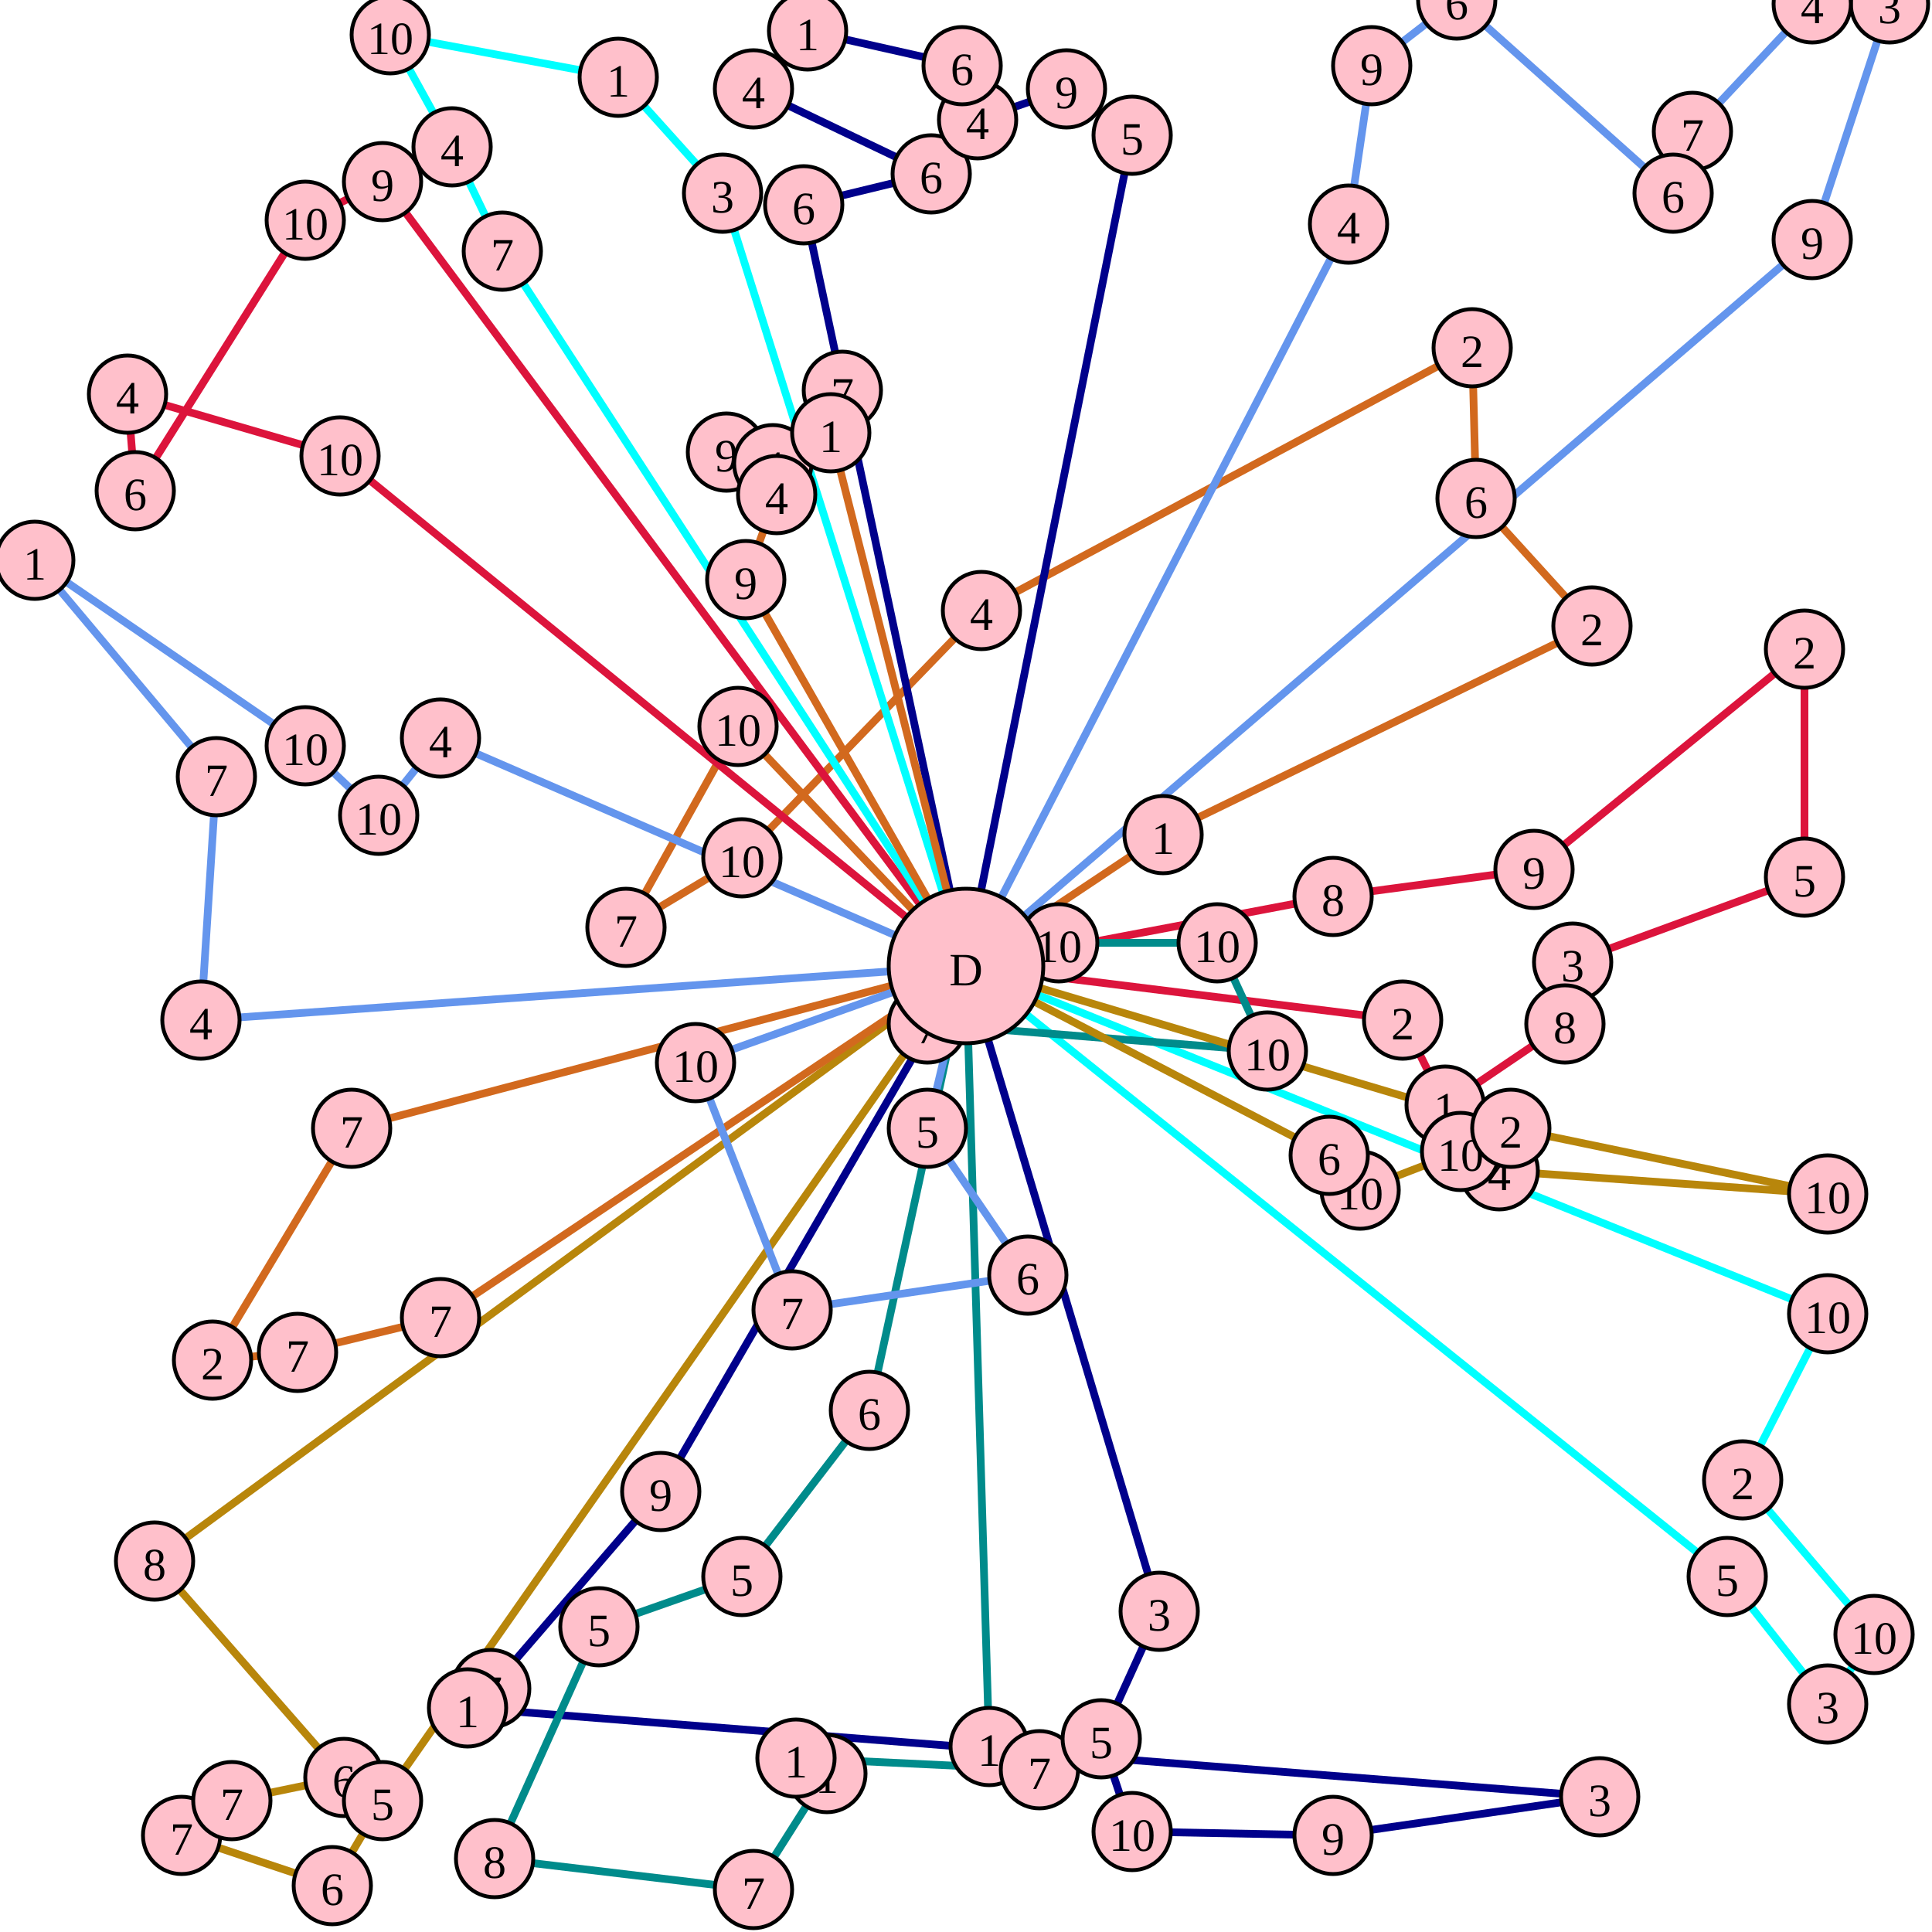
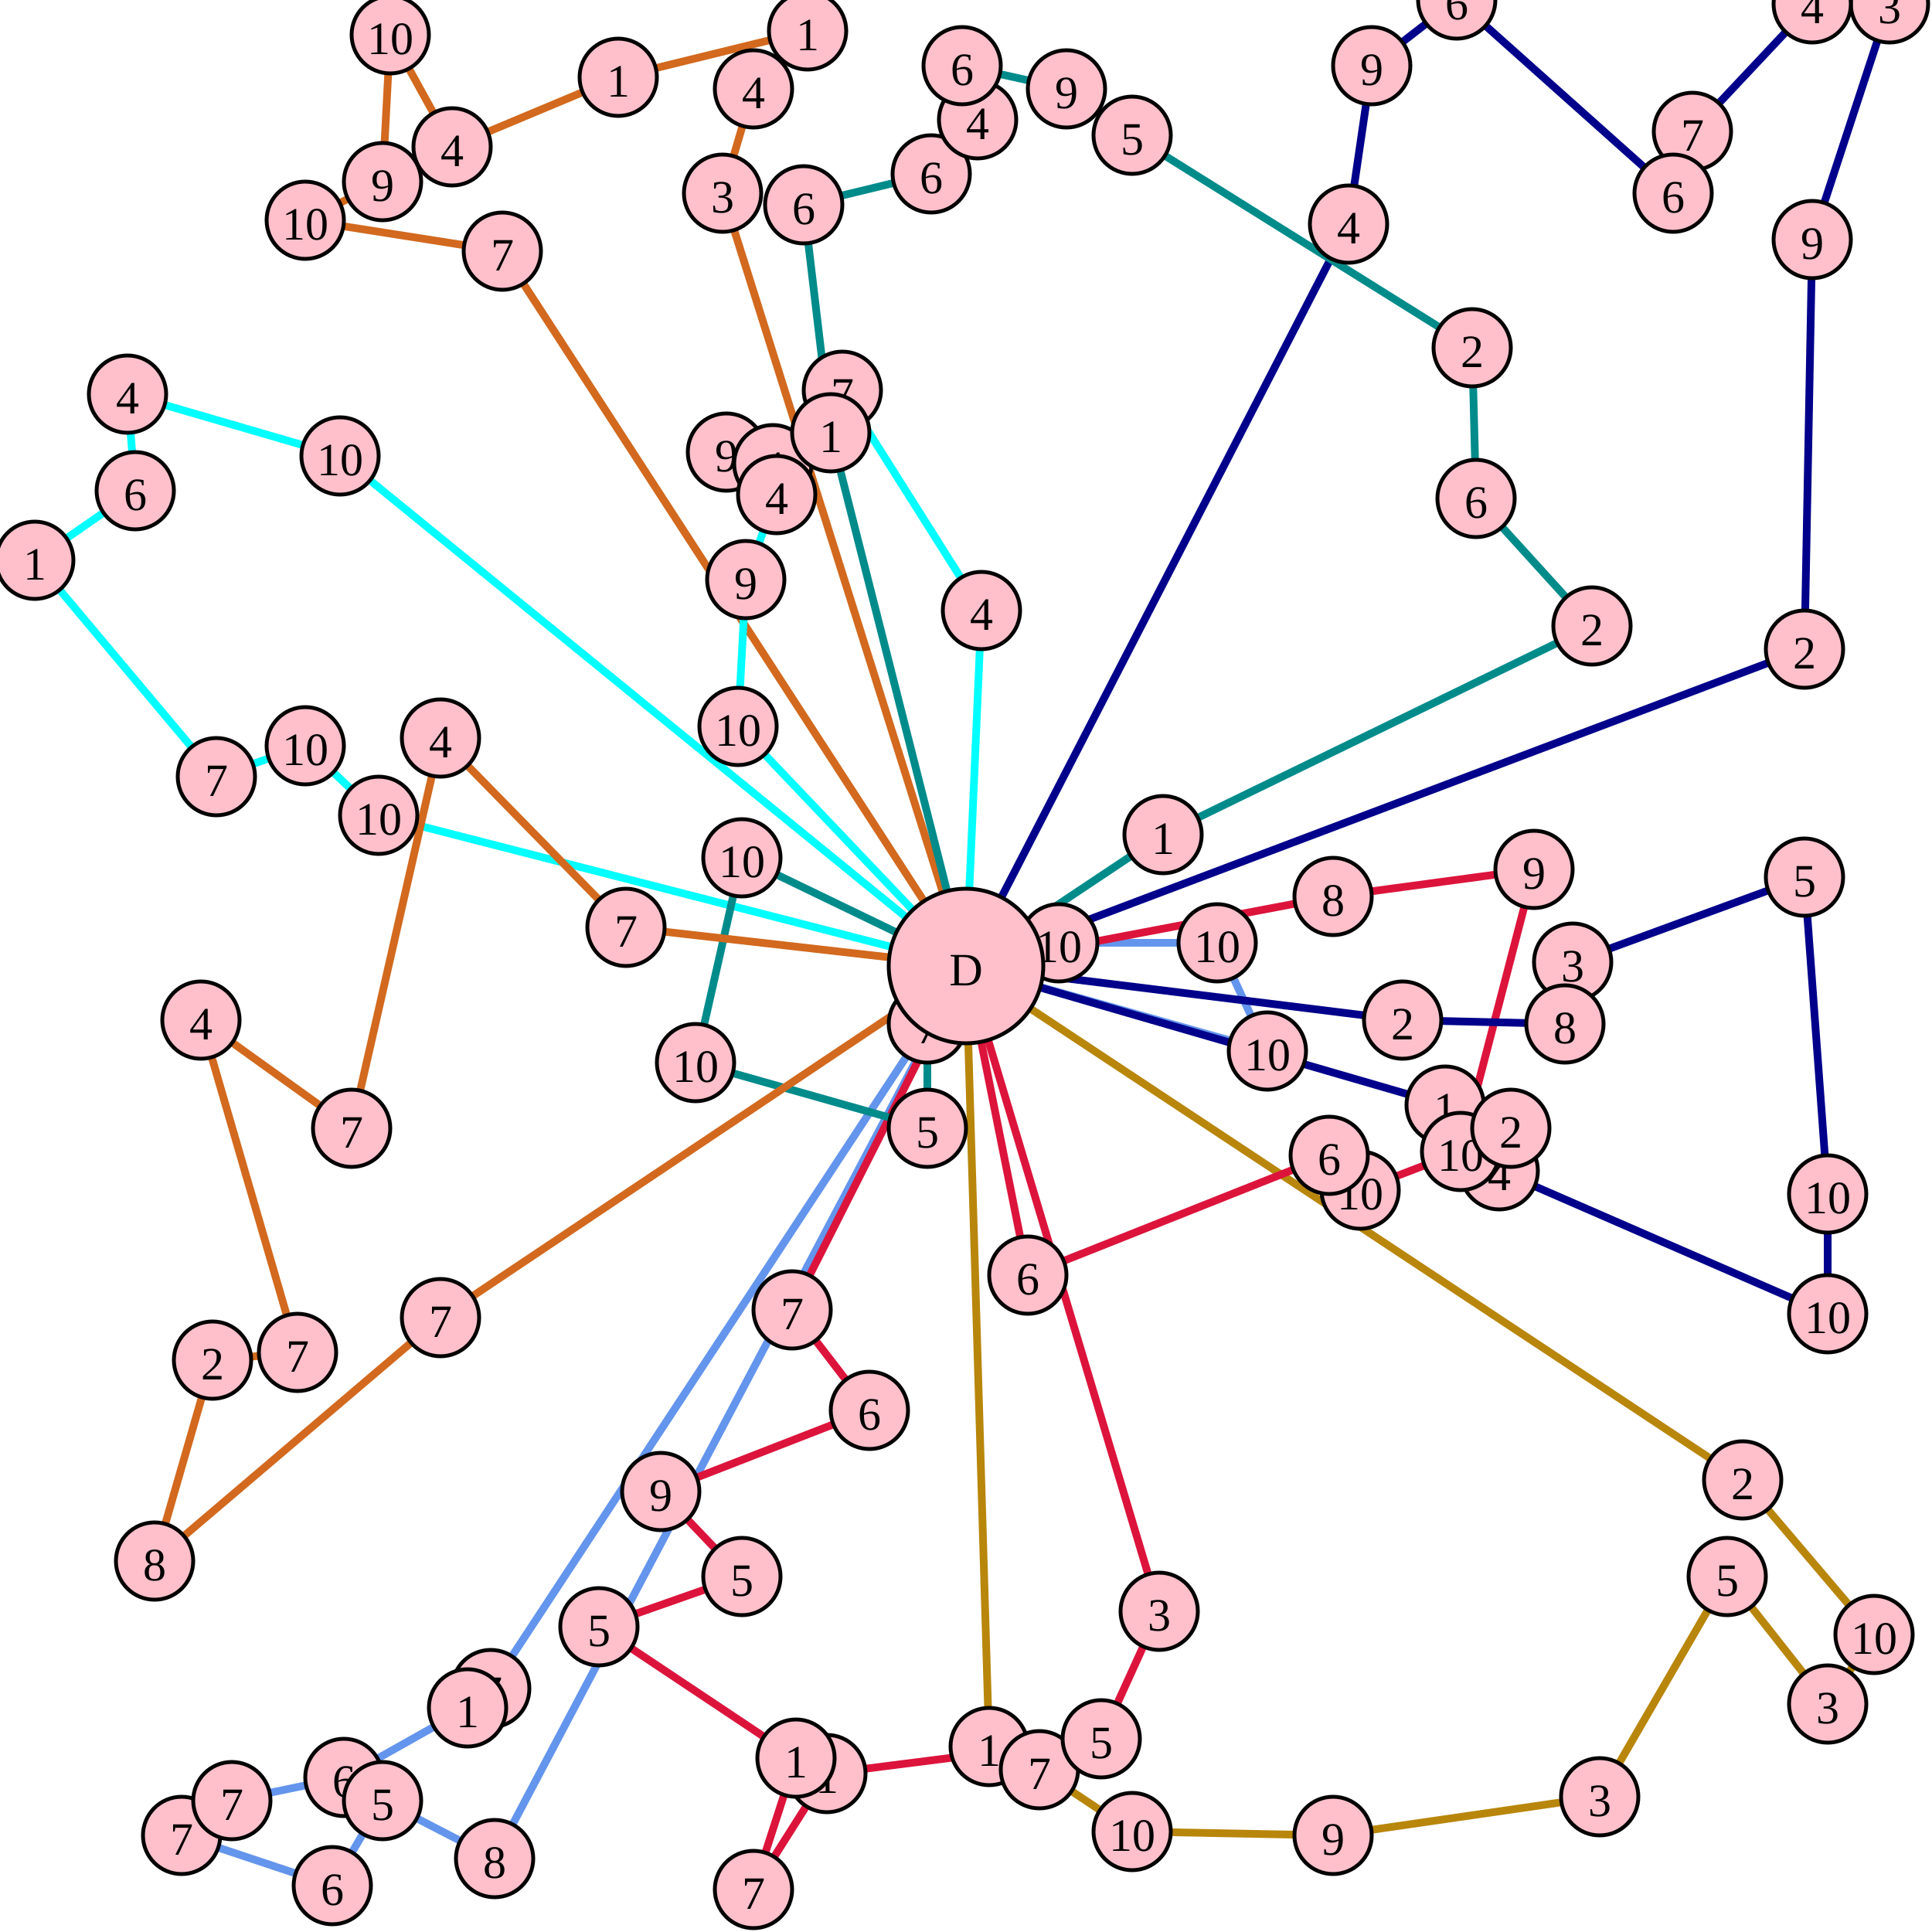
<svg xmlns="http://www.w3.org/2000/svg" width="8cm" height="8cm" viewBox="0 0 500 500" version="1.1">
-   <path d="M250.0 250.0 L191.0 188.0L162.0 240.0L192.0 222.0L254.0 158.0L381.0 90.0L382.0 129.0L412.0 162.0L301.0 216.0z" stroke="chocolate" fill="none" stroke-width="2" />
-   <path d="M250.0 250.0 L469.0 62.0L489.0 1.0L469.0 1.0L438.0 34.0L433.0 50.0L377.0 0.0L355.0 17.0L349.0 58.0z" stroke="cornflowerblue" fill="none" stroke-width="2" />
-   <path d="M250.0 250.0 L345.0 232.0L397.0 225.0L467.0 168.0L467.0 227.0L407.0 249.0L405.0 265.0L374.0 286.0L363.0 264.0z" stroke="crimson" fill="none" stroke-width="2" />
-   <path d="M250.0 250.0 L447.0 408.0L473.0 441.0L485.0 423.0L451.0 383.0L473.0 340.0z" stroke="cyan" fill="none" stroke-width="2" />
-   <path d="M250.0 250.0 L171.0 386.0L127.0 437.0L121.0 442.0L414.0 465.0L345.0 475.0L293.0 474.0L285.0 450.0L300.0 417.0z" stroke="darkblue" fill="none" stroke-width="2" />
-   <path d="M250.0 250.0 L256.0 452.0L269.0 458.0L206.0 455.0L214.0 459.0L195.0 489.0L128.0 481.0L155.0 421.0L192.0 408.0L225.0 365.0z" stroke="darkcyan" fill="none" stroke-width="2" />
-   <path d="M250.0 250.0 L99.0 466.0L86.0 488.0L47.0 475.0L60.0 466.0L89.0 460.0L40.0 404.0z" stroke="darkgoldenrod" fill="none" stroke-width="2" />
-   <path d="M250.0 250.0 L114.0 341.0L77.0 350.0L55.0 352.0L91.0 292.0z" stroke="chocolate" fill="none" stroke-width="2" />
-   <path d="M250.0 250.0 L52.0 264.0L56.0 201.0L9.0 145.0L79.0 193.0L98.0 211.0L114.0 191.0z" stroke="cornflowerblue" fill="none" stroke-width="2" />
-   <path d="M250.0 250.0 L88.0 118.0L33.0 102.0L35.0 127.0L79.0 57.0L99.0 47.0z" stroke="crimson" fill="none" stroke-width="2" />
-   <path d="M250.0 250.0 L187.0 50.0L160.0 20.0L101.0 9.0L117.0 38.0L130.0 65.0z" stroke="cyan" fill="none" stroke-width="2" />
-   <path d="M250.0 250.0 L293.0 35.0L276.0 23.0L253.0 31.0L249.0 17.0L209.0 8.0L195.0 23.0L241.0 45.0L208.0 53.0z" stroke="darkblue" fill="none" stroke-width="2" />
-   <path d="M250.0 250.0 L240.0 265.0L328.0 272.0L315.0 244.0L274.0 244.0z" stroke="darkcyan" fill="none" stroke-width="2" />
-   <path d="M250.0 250.0 L391.0 292.0L473.0 309.0L388.0 303.0L378.0 298.0L352.0 308.0L344.0 299.0z" stroke="darkgoldenrod" fill="none" stroke-width="2" />
-   <path d="M250.0 250.0 L193.0 150.0L201.0 128.0L188.0 117.0L200.0 120.0L218.0 101.0L215.0 112.0z" stroke="chocolate" fill="none" stroke-width="2" />
-   <path d="M250.0 250.0 L240.0 292.0L266.0 330.0L205.0 339.0L180.0 275.0z" stroke="cornflowerblue" fill="none" stroke-width="2" />
+   <path d="M250.0 250.0 L130.0 65.0L79.0 57.0L99.0 47.0L101.0 9.0L117.0 38.0L160.0 20.0L209.0 8.0L195.0 23.0L187.0 50.0z" stroke="chocolate" fill="none" stroke-width="2" />
+   <path d="M250.0 250.0 L128.0 481.0L99.0 466.0L86.0 488.0L47.0 475.0L60.0 466.0L89.0 460.0L121.0 442.0L127.0 437.0z" stroke="cornflowerblue" fill="none" stroke-width="2" />
+   <path d="M250.0 250.0 L205.0 339.0L225.0 365.0L171.0 386.0L192.0 408.0L155.0 421.0L206.0 455.0L195.0 489.0L214.0 459.0L285.0 450.0L300.0 417.0z" stroke="crimson" fill="none" stroke-width="2" />
+   <path d="M250.0 250.0 L88.0 118.0L33.0 102.0L35.0 127.0L9.0 145.0L56.0 201.0L79.0 193.0L98.0 211.0z" stroke="cyan" fill="none" stroke-width="2" />
+   <path d="M250.0 250.0 L467.0 168.0L469.0 62.0L489.0 1.0L469.0 1.0L438.0 34.0L433.0 50.0L377.0 0.0L355.0 17.0L349.0 58.0z" stroke="darkblue" fill="none" stroke-width="2" />
+   <path d="M250.0 250.0 L240.0 265.0L240.0 292.0L180.0 275.0L192.0 222.0z" stroke="darkcyan" fill="none" stroke-width="2" />
+   <path d="M250.0 250.0 L256.0 452.0L269.0 458.0L293.0 474.0L345.0 475.0L414.0 465.0L447.0 408.0L473.0 441.0L485.0 423.0L451.0 383.0z" stroke="darkgoldenrod" fill="none" stroke-width="2" />
+   <path d="M250.0 250.0 L114.0 341.0L40.0 404.0L55.0 352.0L77.0 350.0L52.0 264.0L91.0 292.0L114.0 191.0L162.0 240.0z" stroke="chocolate" fill="none" stroke-width="2" />
+   <path d="M250.0 250.0 L328.0 272.0L315.0 244.0L274.0 244.0z" stroke="cornflowerblue" fill="none" stroke-width="2" />
+   <path d="M250.0 250.0 L266.0 330.0L344.0 299.0L352.0 308.0L378.0 298.0L397.0 225.0L345.0 232.0z" stroke="crimson" fill="none" stroke-width="2" />
+   <path d="M250.0 250.0 L191.0 188.0L193.0 150.0L201.0 128.0L188.0 117.0L200.0 120.0L218.0 101.0L254.0 158.0z" stroke="cyan" fill="none" stroke-width="2" />
+   <path d="M250.0 250.0 L363.0 264.0L405.0 265.0L407.0 249.0L467.0 227.0L473.0 309.0L473.0 340.0L388.0 303.0L391.0 292.0L374.0 286.0z" stroke="darkblue" fill="none" stroke-width="2" />
+   <path d="M250.0 250.0 L215.0 112.0L208.0 53.0L241.0 45.0L253.0 31.0L249.0 17.0L276.0 23.0L293.0 35.0L381.0 90.0L382.0 129.0L412.0 162.0L301.0 216.0z" stroke="darkcyan" fill="none" stroke-width="2" />
  <g transform="translate(162,240)">
    <circle cx="0" cy="0" r="10" fill="pink" stroke="black" stroke-width="1" />
    <text text-anchor="middle" y="5">7</text>
  </g>
  <g transform="translate(241,45)">
    <circle cx="0" cy="0" r="10" fill="pink" stroke="black" stroke-width="1" />
    <text text-anchor="middle" y="5">6</text>
  </g>
  <g transform="translate(301,216)">
    <circle cx="0" cy="0" r="10" fill="pink" stroke="black" stroke-width="1" />
    <text text-anchor="middle" y="5">1</text>
  </g>
  <g transform="translate(33,102)">
    <circle cx="0" cy="0" r="10" fill="pink" stroke="black" stroke-width="1" />
    <text text-anchor="middle" y="5">4</text>
  </g>
  <g transform="translate(195,489)">
    <circle cx="0" cy="0" r="10" fill="pink" stroke="black" stroke-width="1" />
    <text text-anchor="middle" y="5">7</text>
  </g>
  <g transform="translate(130,65)">
    <circle cx="0" cy="0" r="10" fill="pink" stroke="black" stroke-width="1" />
    <text text-anchor="middle" y="5">7</text>
  </g>
  <g transform="translate(225,365)">
    <circle cx="0" cy="0" r="10" fill="pink" stroke="black" stroke-width="1" />
    <text text-anchor="middle" y="5">6</text>
  </g>
  <g transform="translate(381,90)">
    <circle cx="0" cy="0" r="10" fill="pink" stroke="black" stroke-width="1" />
    <text text-anchor="middle" y="5">2</text>
  </g>
  <g transform="translate(214,459)">
    <circle cx="0" cy="0" r="10" fill="pink" stroke="black" stroke-width="1" />
    <text text-anchor="middle" y="5">1</text>
  </g>
  <g transform="translate(240,292)">
    <circle cx="0" cy="0" r="10" fill="pink" stroke="black" stroke-width="1" />
    <text text-anchor="middle" y="5">5</text>
  </g>
  <g transform="translate(300,417)">
    <circle cx="0" cy="0" r="10" fill="pink" stroke="black" stroke-width="1" />
    <text text-anchor="middle" y="5">3</text>
  </g>
  <g transform="translate(79,57)">
    <circle cx="0" cy="0" r="10" fill="pink" stroke="black" stroke-width="1" />
    <text text-anchor="middle" y="5">10</text>
  </g>
  <g transform="translate(438,34)">
    <circle cx="0" cy="0" r="10" fill="pink" stroke="black" stroke-width="1" />
    <text text-anchor="middle" y="5">7</text>
  </g>
  <g transform="translate(352,308)">
    <circle cx="0" cy="0" r="10" fill="pink" stroke="black" stroke-width="1" />
    <text text-anchor="middle" y="5">10</text>
  </g>
  <g transform="translate(293,35)">
    <circle cx="0" cy="0" r="10" fill="pink" stroke="black" stroke-width="1" />
    <text text-anchor="middle" y="5">5</text>
  </g>
  <g transform="translate(473,441)">
    <circle cx="0" cy="0" r="10" fill="pink" stroke="black" stroke-width="1" />
    <text text-anchor="middle" y="5">3</text>
  </g>
  <g transform="translate(188,117)">
    <circle cx="0" cy="0" r="10" fill="pink" stroke="black" stroke-width="1" />
    <text text-anchor="middle" y="5">9</text>
  </g>
  <g transform="translate(155,421)">
    <circle cx="0" cy="0" r="10" fill="pink" stroke="black" stroke-width="1" />
    <text text-anchor="middle" y="5">5</text>
  </g>
  <g transform="translate(447,408)">
    <circle cx="0" cy="0" r="10" fill="pink" stroke="black" stroke-width="1" />
    <text text-anchor="middle" y="5">5</text>
  </g>
  <g transform="translate(128,481)">
    <circle cx="0" cy="0" r="10" fill="pink" stroke="black" stroke-width="1" />
    <text text-anchor="middle" y="5">8</text>
  </g>
  <g transform="translate(205,339)">
    <circle cx="0" cy="0" r="10" fill="pink" stroke="black" stroke-width="1" />
    <text text-anchor="middle" y="5">7</text>
  </g>
  <g transform="translate(88,118)">
    <circle cx="0" cy="0" r="10" fill="pink" stroke="black" stroke-width="1" />
    <text text-anchor="middle" y="5">10</text>
  </g>
  <g transform="translate(101,9)">
    <circle cx="0" cy="0" r="10" fill="pink" stroke="black" stroke-width="1" />
    <text text-anchor="middle" y="5">10</text>
  </g>
  <g transform="translate(388,303)">
    <circle cx="0" cy="0" r="10" fill="pink" stroke="black" stroke-width="1" />
    <text text-anchor="middle" y="5">4</text>
  </g>
  <g transform="translate(274,244)">
    <circle cx="0" cy="0" r="10" fill="pink" stroke="black" stroke-width="1" />
    <text text-anchor="middle" y="5">10</text>
  </g>
  <g transform="translate(467,168)">
    <circle cx="0" cy="0" r="10" fill="pink" stroke="black" stroke-width="1" />
    <text text-anchor="middle" y="5">2</text>
  </g>
  <g transform="translate(193,150)">
    <circle cx="0" cy="0" r="10" fill="pink" stroke="black" stroke-width="1" />
    <text text-anchor="middle" y="5">9</text>
  </g>
  <g transform="translate(469,62)">
    <circle cx="0" cy="0" r="10" fill="pink" stroke="black" stroke-width="1" />
    <text text-anchor="middle" y="5">9</text>
  </g>
  <g transform="translate(374,286)">
    <circle cx="0" cy="0" r="10" fill="pink" stroke="black" stroke-width="1" />
    <text text-anchor="middle" y="5">1</text>
  </g>
  <g transform="translate(208,53)">
    <circle cx="0" cy="0" r="10" fill="pink" stroke="black" stroke-width="1" />
    <text text-anchor="middle" y="5">6</text>
  </g>
  <g transform="translate(127,437)">
    <circle cx="0" cy="0" r="10" fill="pink" stroke="black" stroke-width="1" />
    <text text-anchor="middle" y="5">7</text>
  </g>
  <g transform="translate(451,383)">
    <circle cx="0" cy="0" r="10" fill="pink" stroke="black" stroke-width="1" />
    <text text-anchor="middle" y="5">2</text>
  </g>
  <g transform="translate(433,50)">
    <circle cx="0" cy="0" r="10" fill="pink" stroke="black" stroke-width="1" />
    <text text-anchor="middle" y="5">6</text>
  </g>
  <g transform="translate(240,265)">
    <circle cx="0" cy="0" r="10" fill="pink" stroke="black" stroke-width="1" />
    <text text-anchor="middle" y="5">7</text>
  </g>
  <g transform="translate(89,460)">
    <circle cx="0" cy="0" r="10" fill="pink" stroke="black" stroke-width="1" />
    <text text-anchor="middle" y="5">6</text>
  </g>
  <g transform="translate(345,232)">
    <circle cx="0" cy="0" r="10" fill="pink" stroke="black" stroke-width="1" />
    <text text-anchor="middle" y="5">8</text>
  </g>
  <g transform="translate(200,120)">
    <circle cx="0" cy="0" r="10" fill="pink" stroke="black" stroke-width="1" />
    <text text-anchor="middle" y="5">4</text>
  </g>
  <g transform="translate(293,474)">
    <circle cx="0" cy="0" r="10" fill="pink" stroke="black" stroke-width="1" />
    <text text-anchor="middle" y="5">10</text>
  </g>
  <g transform="translate(256,452)">
    <circle cx="0" cy="0" r="10" fill="pink" stroke="black" stroke-width="1" />
    <text text-anchor="middle" y="5">1</text>
  </g>
  <g transform="translate(269,458)">
    <circle cx="0" cy="0" r="10" fill="pink" stroke="black" stroke-width="1" />
    <text text-anchor="middle" y="5">7</text>
  </g>
  <g transform="translate(206,455)">
    <circle cx="0" cy="0" r="10" fill="pink" stroke="black" stroke-width="1" />
    <text text-anchor="middle" y="5">1</text>
  </g>
  <g transform="translate(349,58)">
    <circle cx="0" cy="0" r="10" fill="pink" stroke="black" stroke-width="1" />
    <text text-anchor="middle" y="5">4</text>
  </g>
  <g transform="translate(52,264)">
    <circle cx="0" cy="0" r="10" fill="pink" stroke="black" stroke-width="1" />
    <text text-anchor="middle" y="5">4</text>
  </g>
  <g transform="translate(407,249)">
    <circle cx="0" cy="0" r="10" fill="pink" stroke="black" stroke-width="1" />
    <text text-anchor="middle" y="5">3</text>
  </g>
  <g transform="translate(345,475)">
    <circle cx="0" cy="0" r="10" fill="pink" stroke="black" stroke-width="1" />
    <text text-anchor="middle" y="5">9</text>
  </g>
  <g transform="translate(489,1)">
    <circle cx="0" cy="0" r="10" fill="pink" stroke="black" stroke-width="1" />
    <text text-anchor="middle" y="5">3</text>
  </g>
  <g transform="translate(79,193)">
    <circle cx="0" cy="0" r="10" fill="pink" stroke="black" stroke-width="1" />
    <text text-anchor="middle" y="5">10</text>
  </g>
  <g transform="translate(121,442)">
    <circle cx="0" cy="0" r="10" fill="pink" stroke="black" stroke-width="1" />
    <text text-anchor="middle" y="5">1</text>
  </g>
  <g transform="translate(114,341)">
    <circle cx="0" cy="0" r="10" fill="pink" stroke="black" stroke-width="1" />
    <text text-anchor="middle" y="5">7</text>
  </g>
  <g transform="translate(328,272)">
    <circle cx="0" cy="0" r="10" fill="pink" stroke="black" stroke-width="1" />
    <text text-anchor="middle" y="5">10</text>
  </g>
  <g transform="translate(114,191)">
    <circle cx="0" cy="0" r="10" fill="pink" stroke="black" stroke-width="1" />
    <text text-anchor="middle" y="5">4</text>
  </g>
  <g transform="translate(98,211)">
    <circle cx="0" cy="0" r="10" fill="pink" stroke="black" stroke-width="1" />
    <text text-anchor="middle" y="5">10</text>
  </g>
  <g transform="translate(218,101)">
    <circle cx="0" cy="0" r="10" fill="pink" stroke="black" stroke-width="1" />
    <text text-anchor="middle" y="5">7</text>
  </g>
  <g transform="translate(485,423)">
    <circle cx="0" cy="0" r="10" fill="pink" stroke="black" stroke-width="1" />
    <text text-anchor="middle" y="5">10</text>
  </g>
  <g transform="translate(160,20)">
    <circle cx="0" cy="0" r="10" fill="pink" stroke="black" stroke-width="1" />
    <text text-anchor="middle" y="5">1</text>
  </g>
  <g transform="translate(414,465)">
    <circle cx="0" cy="0" r="10" fill="pink" stroke="black" stroke-width="1" />
    <text text-anchor="middle" y="5">3</text>
  </g>
  <g transform="translate(377,0)">
    <circle cx="0" cy="0" r="10" fill="pink" stroke="black" stroke-width="1" />
    <text text-anchor="middle" y="5">6</text>
  </g>
  <g transform="translate(378,298)">
    <circle cx="0" cy="0" r="10" fill="pink" stroke="black" stroke-width="1" />
    <text text-anchor="middle" y="5">10</text>
  </g>
  <g transform="translate(397,225)">
    <circle cx="0" cy="0" r="10" fill="pink" stroke="black" stroke-width="1" />
    <text text-anchor="middle" y="5">9</text>
  </g>
  <g transform="translate(285,450)">
    <circle cx="0" cy="0" r="10" fill="pink" stroke="black" stroke-width="1" />
    <text text-anchor="middle" y="5">5</text>
  </g>
  <g transform="translate(391,292)">
    <circle cx="0" cy="0" r="10" fill="pink" stroke="black" stroke-width="1" />
    <text text-anchor="middle" y="5">2</text>
  </g>
  <g transform="translate(209,8)">
    <circle cx="0" cy="0" r="10" fill="pink" stroke="black" stroke-width="1" />
    <text text-anchor="middle" y="5">1</text>
  </g>
  <g transform="translate(56,201)">
    <circle cx="0" cy="0" r="10" fill="pink" stroke="black" stroke-width="1" />
    <text text-anchor="middle" y="5">7</text>
  </g>
  <g transform="translate(99,466)">
    <circle cx="0" cy="0" r="10" fill="pink" stroke="black" stroke-width="1" />
    <text text-anchor="middle" y="5">5</text>
  </g>
  <g transform="translate(266,330)">
    <circle cx="0" cy="0" r="10" fill="pink" stroke="black" stroke-width="1" />
    <text text-anchor="middle" y="5">6</text>
  </g>
  <g transform="translate(187,50)">
    <circle cx="0" cy="0" r="10" fill="pink" stroke="black" stroke-width="1" />
    <text text-anchor="middle" y="5">3</text>
  </g>
  <g transform="translate(180,275)">
    <circle cx="0" cy="0" r="10" fill="pink" stroke="black" stroke-width="1" />
    <text text-anchor="middle" y="5">10</text>
  </g>
  <g transform="translate(77,350)">
    <circle cx="0" cy="0" r="10" fill="pink" stroke="black" stroke-width="1" />
    <text text-anchor="middle" y="5">7</text>
  </g>
  <g transform="translate(9,145)">
    <circle cx="0" cy="0" r="10" fill="pink" stroke="black" stroke-width="1" />
    <text text-anchor="middle" y="5">1</text>
  </g>
  <g transform="translate(473,309)">
    <circle cx="0" cy="0" r="10" fill="pink" stroke="black" stroke-width="1" />
    <text text-anchor="middle" y="5">10</text>
  </g>
  <g transform="translate(47,475)">
    <circle cx="0" cy="0" r="10" fill="pink" stroke="black" stroke-width="1" />
    <text text-anchor="middle" y="5">7</text>
  </g>
  <g transform="translate(40,404)">
    <circle cx="0" cy="0" r="10" fill="pink" stroke="black" stroke-width="1" />
    <text text-anchor="middle" y="5">8</text>
  </g>
  <g transform="translate(60,466)">
    <circle cx="0" cy="0" r="10" fill="pink" stroke="black" stroke-width="1" />
    <text text-anchor="middle" y="5">7</text>
  </g>
  <g transform="translate(355,17)">
    <circle cx="0" cy="0" r="10" fill="pink" stroke="black" stroke-width="1" />
    <text text-anchor="middle" y="5">9</text>
  </g>
  <g transform="translate(35,127)">
    <circle cx="0" cy="0" r="10" fill="pink" stroke="black" stroke-width="1" />
    <text text-anchor="middle" y="5">6</text>
  </g>
  <g transform="translate(405,265)">
    <circle cx="0" cy="0" r="10" fill="pink" stroke="black" stroke-width="1" />
    <text text-anchor="middle" y="5">8</text>
  </g>
  <g transform="translate(192,408)">
    <circle cx="0" cy="0" r="10" fill="pink" stroke="black" stroke-width="1" />
    <text text-anchor="middle" y="5">5</text>
  </g>
  <g transform="translate(412,162)">
    <circle cx="0" cy="0" r="10" fill="pink" stroke="black" stroke-width="1" />
    <text text-anchor="middle" y="5">2</text>
  </g>
  <g transform="translate(99,47)">
    <circle cx="0" cy="0" r="10" fill="pink" stroke="black" stroke-width="1" />
    <text text-anchor="middle" y="5">9</text>
  </g>
  <g transform="translate(473,340)">
    <circle cx="0" cy="0" r="10" fill="pink" stroke="black" stroke-width="1" />
    <text text-anchor="middle" y="5">10</text>
  </g>
  <g transform="translate(191,188)">
    <circle cx="0" cy="0" r="10" fill="pink" stroke="black" stroke-width="1" />
    <text text-anchor="middle" y="5">10</text>
  </g>
  <g transform="translate(344,299)">
    <circle cx="0" cy="0" r="10" fill="pink" stroke="black" stroke-width="1" />
    <text text-anchor="middle" y="5">6</text>
  </g>
  <g transform="translate(171,386)">
    <circle cx="0" cy="0" r="10" fill="pink" stroke="black" stroke-width="1" />
    <text text-anchor="middle" y="5">9</text>
  </g>
  <g transform="translate(55,352)">
    <circle cx="0" cy="0" r="10" fill="pink" stroke="black" stroke-width="1" />
    <text text-anchor="middle" y="5">2</text>
  </g>
  <g transform="translate(91,292)">
    <circle cx="0" cy="0" r="10" fill="pink" stroke="black" stroke-width="1" />
    <text text-anchor="middle" y="5">7</text>
  </g>
  <g transform="translate(192,222)">
    <circle cx="0" cy="0" r="10" fill="pink" stroke="black" stroke-width="1" />
    <text text-anchor="middle" y="5">10</text>
  </g>
  <g transform="translate(254,158)">
    <circle cx="0" cy="0" r="10" fill="pink" stroke="black" stroke-width="1" />
    <text text-anchor="middle" y="5">4</text>
  </g>
  <g transform="translate(315,244)">
    <circle cx="0" cy="0" r="10" fill="pink" stroke="black" stroke-width="1" />
    <text text-anchor="middle" y="5">10</text>
  </g>
  <g transform="translate(276,23)">
    <circle cx="0" cy="0" r="10" fill="pink" stroke="black" stroke-width="1" />
    <text text-anchor="middle" y="5">9</text>
  </g>
  <g transform="translate(469,1)">
    <circle cx="0" cy="0" r="10" fill="pink" stroke="black" stroke-width="1" />
    <text text-anchor="middle" y="5">4</text>
  </g>
  <g transform="translate(201,128)">
    <circle cx="0" cy="0" r="10" fill="pink" stroke="black" stroke-width="1" />
    <text text-anchor="middle" y="5">4</text>
  </g>
  <g transform="translate(467,227)">
    <circle cx="0" cy="0" r="10" fill="pink" stroke="black" stroke-width="1" />
    <text text-anchor="middle" y="5">5</text>
  </g>
  <g transform="translate(363,264)">
    <circle cx="0" cy="0" r="10" fill="pink" stroke="black" stroke-width="1" />
    <text text-anchor="middle" y="5">2</text>
  </g>
  <g transform="translate(86,488)">
    <circle cx="0" cy="0" r="10" fill="pink" stroke="black" stroke-width="1" />
    <text text-anchor="middle" y="5">6</text>
  </g>
  <g transform="translate(253,31)">
    <circle cx="0" cy="0" r="10" fill="pink" stroke="black" stroke-width="1" />
    <text text-anchor="middle" y="5">4</text>
  </g>
  <g transform="translate(195,23)">
    <circle cx="0" cy="0" r="10" fill="pink" stroke="black" stroke-width="1" />
    <text text-anchor="middle" y="5">4</text>
  </g>
  <g transform="translate(382,129)">
    <circle cx="0" cy="0" r="10" fill="pink" stroke="black" stroke-width="1" />
    <text text-anchor="middle" y="5">6</text>
  </g>
  <g transform="translate(117,38)">
    <circle cx="0" cy="0" r="10" fill="pink" stroke="black" stroke-width="1" />
    <text text-anchor="middle" y="5">4</text>
  </g>
  <g transform="translate(215,112)">
    <circle cx="0" cy="0" r="10" fill="pink" stroke="black" stroke-width="1" />
    <text text-anchor="middle" y="5">1</text>
  </g>
  <g transform="translate(249,17)">
    <circle cx="0" cy="0" r="10" fill="pink" stroke="black" stroke-width="1" />
    <text text-anchor="middle" y="5">6</text>
  </g>
  <g transform="translate(250,250)">
    <circle cx="0" cy="0" r="20" fill="pink" stroke="black" stroke-width="1" />
    <text text-anchor="middle" y="5">D</text>
  </g>
</svg>
